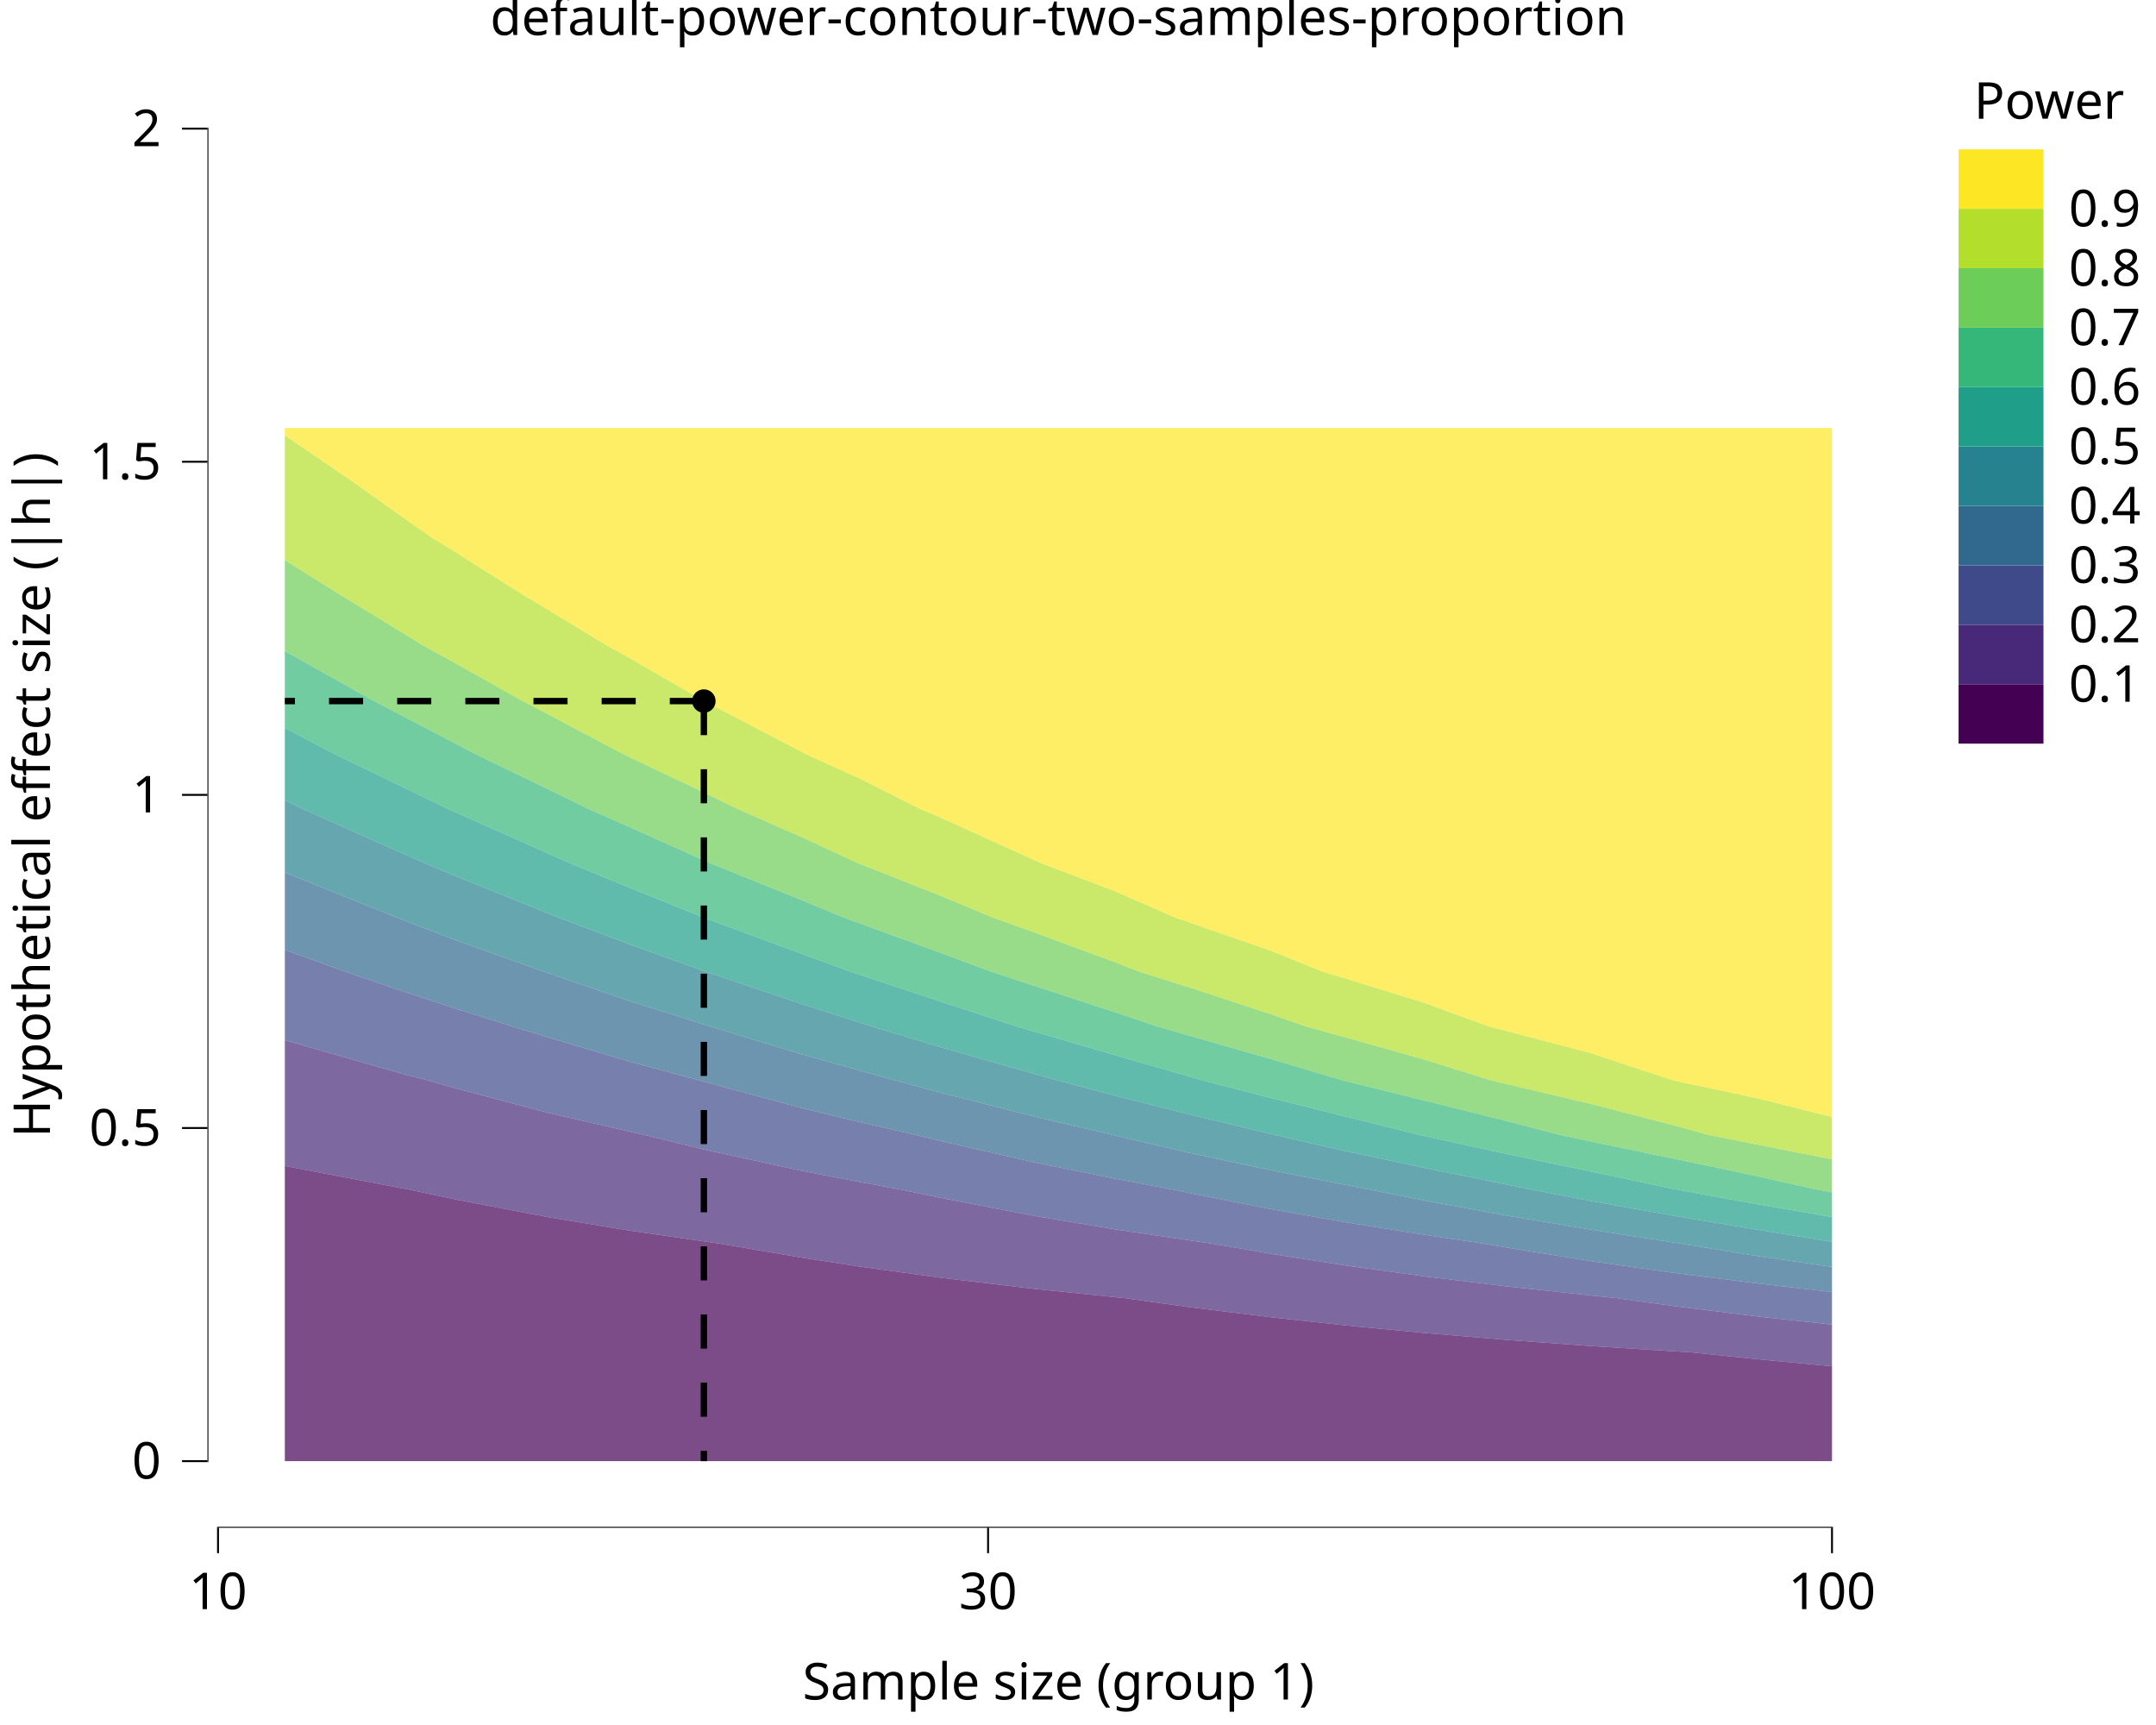
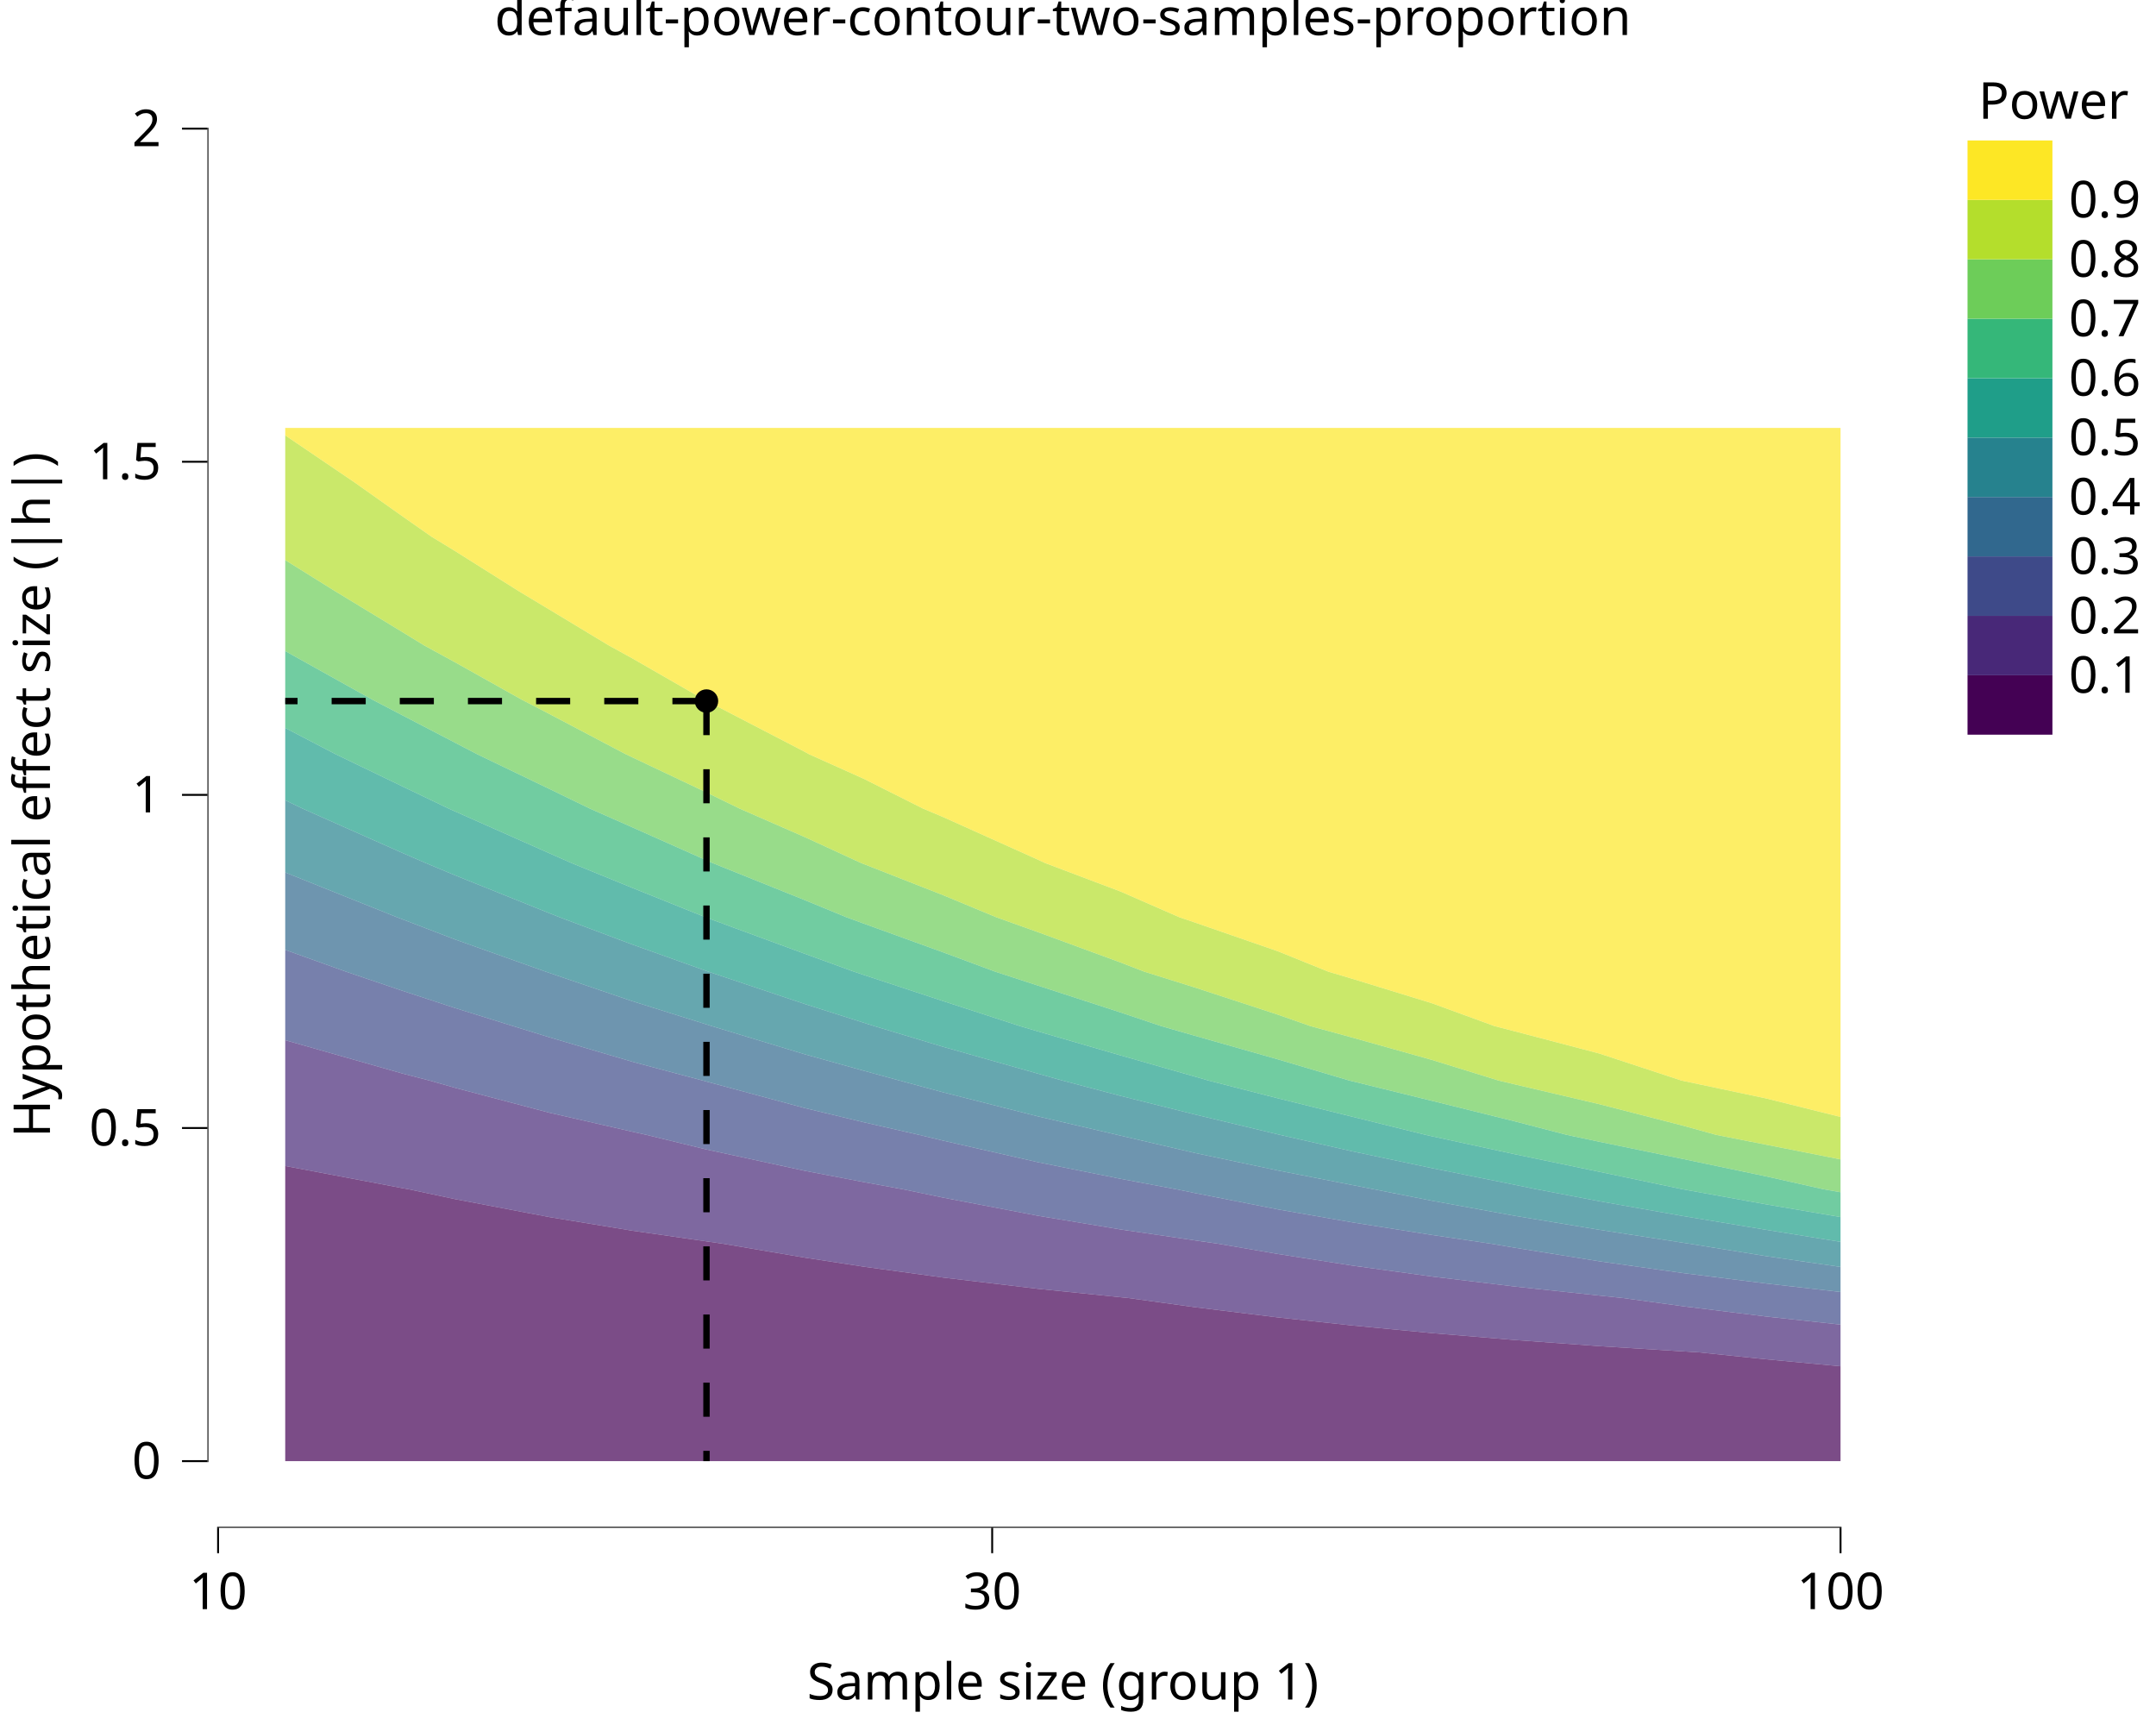
<svg xmlns="http://www.w3.org/2000/svg" class="svglite" data-engine-version="2.0" width="720.00pt" height="576.00pt" viewBox="0 0 720.00 576.00">
  <defs>
    <style type="text/css">
    .svglite line, .svglite polyline, .svglite polygon, .svglite path, .svglite rect, .svglite circle {
      fill: none;
      stroke: #000000;
      stroke-linecap: round;
      stroke-linejoin: round;
      stroke-miterlimit: 10.00;
    }
  </style>
  </defs>
  <rect width="100%" height="100%" style="stroke: none; fill: #FFFFFF;" />
  <defs>
    <clipPath id="cpMC4wMHw3MjAuMDB8MC4wMHw1NzYuMDA=">
      <rect x="0.00" y="0.00" width="720.00" height="576.00" />
    </clipPath>
  </defs>
  <g clip-path="url(#cpMC4wMHw3MjAuMDB8MC4wMHw1NzYuMDA=)">
-     <rect x="0.00" y="0.00" width="720.00" height="576.00" style="stroke-width: 10.67; stroke: none;" />
+     <rect x="-0" y="0.00" width="720.00" height="576.00" style="stroke-width: 10.67; stroke: none;" />
  </g>
  <defs>
-     <clipPath id="cpNjkuMjh8NjM3LjYzfDIwLjcxfDUxMC4xNA==">
-       <rect x="69.28" y="20.71" width="568.35" height="489.43" />
+     <clipPath id="cpNjkuMjh8NjQwLjYyfDIwLjcxfDUxMC4xNA==">
+       <rect x="69.28" y="20.71" width="571.34" height="489.43" />
    </clipPath>
  </defs>
-   <g clip-path="url(#cpNjkuMjh8NjM3LjYzfDIwLjcxfDUxMC4xNA==)">
-     <rect x="69.28" y="20.71" width="568.35" height="489.43" style="stroke-width: 10.67; stroke: none;" />
-     <path d="M 182.83 406.39 L 151.57 400.41 L 136.09 397.10 L 134.22 396.77 L 95.12 389.33 L 95.12 397.10 L 95.12 415.26 L 95.12 433.42 L 95.12 451.58 L 95.12 469.73 L 95.12 487.89 L 134.22 487.89 L 151.57 487.89 L 182.83 487.89 L 210.40 487.89 L 235.06 487.89 L 267.78 487.89 L 287.29 487.89 L 313.82 487.89 L 345.08 487.89 L 372.65 487.89 L 397.31 487.89 L 424.88 487.89 L 449.55 487.89 L 476.08 487.89 L 503.65 487.89 L 531.63 487.89 L 559.57 487.89 L 587.14 487.89 L 611.80 487.89 L 611.80 469.73 L 611.80 456.22 L 587.14 453.89 L 564.84 451.58 L 559.57 451.25 L 531.63 449.49 L 503.65 447.45 L 476.08 445.14 L 449.55 442.59 L 424.88 439.90 L 397.31 436.49 L 375.17 433.42 L 372.65 433.17 L 345.08 430.34 L 313.82 426.61 L 287.29 422.96 L 267.78 419.95 L 240.26 415.26 L 235.06 414.51 L 210.40 410.94 Z" style="fill-rule: evenodd; fill: #440154; fill-opacity: 0.70; stroke-width: 1.07; stroke: none; stroke-linecap: butt;" />
-     <path d="M 95.12 347.33 L 95.12 360.79 L 95.12 378.94 L 95.12 389.33 L 134.22 396.77 L 136.09 397.10 L 151.57 400.41 L 182.83 406.39 L 210.40 410.94 L 235.06 414.51 L 240.26 415.26 L 267.78 419.95 L 287.29 422.96 L 313.82 426.61 L 345.08 430.34 L 372.65 433.17 L 375.17 433.42 L 397.31 436.49 L 424.88 439.90 L 449.55 442.59 L 476.08 445.14 L 503.65 447.45 L 531.63 449.49 L 559.57 451.25 L 564.84 451.58 L 587.14 453.89 L 611.80 456.22 L 611.80 451.58 L 611.80 442.30 L 587.14 439.61 L 559.57 436.19 L 539.45 433.42 L 531.63 432.60 L 503.65 429.60 L 476.08 426.25 L 449.55 422.59 L 424.88 418.72 L 404.78 415.26 L 397.31 414.18 L 372.65 410.54 L 345.08 405.94 L 313.82 399.93 L 300.26 397.10 L 287.29 394.71 L 267.78 390.96 L 235.06 383.83 L 215.10 378.94 L 210.40 377.89 L 182.83 371.54 L 151.57 363.24 L 142.98 360.79 L 134.22 358.51 Z" style="fill-rule: evenodd; fill: #482878; fill-opacity: 0.70; stroke-width: 1.07; stroke: none; stroke-linecap: butt;" />
-     <path d="M 95.12 317.17 L 95.12 324.47 L 95.12 342.63 L 95.12 347.33 L 134.22 358.51 L 142.98 360.79 L 151.57 363.24 L 182.83 371.54 L 210.40 377.89 L 215.10 378.94 L 235.06 383.83 L 267.78 390.96 L 287.29 394.71 L 300.26 397.10 L 313.82 399.93 L 345.08 405.94 L 372.65 410.54 L 397.31 414.18 L 404.78 415.26 L 424.88 418.72 L 449.55 422.59 L 476.08 426.25 L 503.65 429.60 L 531.63 432.60 L 539.45 433.42 L 559.57 436.19 L 587.14 439.61 L 611.80 442.30 L 611.80 433.42 L 611.80 431.41 L 587.14 428.58 L 559.57 425.11 L 531.63 421.16 L 503.65 416.64 L 495.48 415.26 L 476.08 412.37 L 449.55 408.16 L 424.88 403.83 L 397.31 398.38 L 391.10 397.10 L 372.65 393.63 L 345.08 388.06 L 313.82 380.91 L 305.67 378.94 L 287.29 374.73 L 267.78 370.01 L 235.06 361.15 L 233.75 360.79 L 210.40 354.52 L 182.83 346.35 L 170.82 342.63 L 151.57 336.60 L 134.22 330.89 L 115.37 324.47 Z" style="fill-rule: evenodd; fill: #3E4A89; fill-opacity: 0.70; stroke-width: 1.07; stroke: none; stroke-linecap: butt;" />
-     <path d="M 95.12 291.32 L 95.12 306.31 L 95.12 317.17 L 115.37 324.47 L 134.22 330.89 L 151.57 336.60 L 170.82 342.63 L 182.83 346.35 L 210.40 354.52 L 233.75 360.79 L 235.06 361.15 L 267.78 370.01 L 287.29 374.73 L 305.67 378.94 L 313.82 380.91 L 345.08 388.06 L 372.65 393.63 L 391.10 397.10 L 397.31 398.38 L 424.88 403.83 L 449.55 408.16 L 476.08 412.37 L 495.48 415.26 L 503.65 416.64 L 531.63 421.16 L 559.57 425.11 L 587.14 428.58 L 611.80 431.41 L 611.80 423.04 L 587.14 419.45 L 561.34 415.26 L 559.57 414.98 L 531.63 410.64 L 503.65 405.99 L 476.08 400.95 L 456.72 397.10 L 449.55 395.69 L 424.88 390.84 L 397.31 384.99 L 372.65 379.21 L 371.54 378.94 L 345.08 372.75 L 313.82 364.78 L 299.13 360.79 L 287.29 357.53 L 267.78 352.06 L 236.82 342.63 L 235.06 342.07 L 210.40 334.30 L 182.83 324.86 L 181.70 324.47 L 151.57 313.71 L 134.22 307.03 L 132.32 306.31 Z" style="fill-rule: evenodd; fill: #31688E; fill-opacity: 0.70; stroke-width: 1.07; stroke: none; stroke-linecap: butt;" />
-     <path d="M 95.12 270.00 L 95.12 288.15 L 95.12 291.32 L 132.32 306.31 L 134.22 307.03 L 151.57 313.71 L 181.70 324.47 L 182.83 324.86 L 210.40 334.30 L 235.06 342.07 L 236.82 342.63 L 267.78 352.06 L 287.29 357.53 L 299.13 360.79 L 313.82 364.78 L 345.08 372.75 L 371.54 378.94 L 372.65 379.21 L 397.31 384.99 L 424.88 390.84 L 449.55 395.69 L 456.72 397.10 L 476.08 400.95 L 503.65 405.99 L 531.63 410.64 L 559.57 414.98 L 561.34 415.26 L 587.14 419.45 L 611.80 423.04 L 611.80 415.26 L 611.80 414.67 L 587.14 410.66 L 559.57 406.07 L 531.63 401.10 L 510.77 397.10 L 503.65 395.64 L 476.08 390.06 L 449.55 384.43 L 425.55 378.94 L 424.88 378.78 L 397.31 372.14 L 372.65 365.94 L 353.23 360.79 L 345.08 358.48 L 313.82 349.59 L 290.80 342.63 L 287.29 341.50 L 267.78 335.27 L 235.72 324.47 L 235.06 324.23 L 210.40 315.38 L 186.33 306.31 L 182.83 304.91 L 151.57 292.29 L 141.72 288.15 L 134.22 284.88 L 100.87 270.00 L 95.12 267.20 Z" style="fill-rule: evenodd; fill: #26828E; fill-opacity: 0.70; stroke-width: 1.07; stroke: none; stroke-linecap: butt;" />
-     <path d="M 95.12 251.84 L 95.12 267.20 L 100.87 270.00 L 134.22 284.88 L 141.72 288.15 L 151.57 292.29 L 182.83 304.91 L 186.33 306.31 L 210.40 315.38 L 235.06 324.23 L 235.72 324.47 L 267.78 335.27 L 287.29 341.50 L 290.80 342.63 L 313.82 349.59 L 345.08 358.48 L 353.23 360.79 L 372.65 365.94 L 397.31 372.14 L 424.88 378.78 L 425.55 378.94 L 449.55 384.43 L 476.08 390.06 L 503.65 395.64 L 510.77 397.10 L 531.63 401.10 L 559.57 406.07 L 587.14 410.66 L 611.80 414.67 L 611.80 406.39 L 587.14 402.16 L 559.57 397.15 L 559.31 397.10 L 531.63 391.27 L 503.65 385.43 L 476.08 379.42 L 473.93 378.94 L 449.55 372.87 L 424.88 366.74 L 401.76 360.79 L 397.31 359.49 L 372.65 352.42 L 345.08 344.37 L 339.21 342.63 L 313.82 334.33 L 287.29 325.54 L 284.11 324.47 L 267.78 318.50 L 235.06 306.41 L 234.81 306.31 L 210.40 296.46 L 190.14 288.15 L 182.83 284.90 L 151.57 270.96 L 149.44 270.00 L 134.22 262.67 L 111.85 251.84 L 95.12 243.07 Z" style="fill-rule: evenodd; fill: #1F9E89; fill-opacity: 0.70; stroke-width: 1.07; stroke: none; stroke-linecap: butt;" />
-     <path d="M 95.12 217.39 L 95.12 233.68 L 95.12 243.07 L 111.85 251.84 L 134.22 262.67 L 149.44 270.00 L 151.57 270.96 L 182.83 284.90 L 190.14 288.15 L 210.40 296.46 L 234.81 306.31 L 235.06 306.41 L 267.78 318.50 L 284.11 324.47 L 287.29 325.54 L 313.82 334.33 L 339.21 342.63 L 345.08 344.37 L 372.65 352.42 L 397.31 359.49 L 401.76 360.79 L 424.88 366.74 L 449.55 372.87 L 473.93 378.94 L 476.08 379.42 L 503.65 385.43 L 531.63 391.27 L 559.31 397.10 L 559.57 397.15 L 587.14 402.16 L 611.80 406.39 L 611.80 398.10 L 606.14 397.10 L 587.14 392.82 L 559.57 387.02 L 531.63 381.24 L 520.82 378.94 L 503.65 374.45 L 476.08 367.58 L 449.55 361.03 L 448.57 360.79 L 424.88 353.73 L 397.31 345.86 L 386.13 342.63 L 372.65 338.08 L 345.08 329.07 L 331.03 324.47 L 313.82 318.05 L 287.29 308.39 L 281.62 306.31 L 267.78 300.58 L 237.01 288.15 L 235.06 287.28 L 210.40 276.24 L 196.33 270.00 L 182.83 263.41 L 158.87 251.84 L 151.57 248.01 L 134.22 238.94 L 124.18 233.68 Z" style="fill-rule: evenodd; fill: #35B779; fill-opacity: 0.70; stroke-width: 1.07; stroke: none; stroke-linecap: butt;" />
-     <path d="M 95.12 187.02 L 95.12 197.36 L 95.12 215.52 L 95.12 217.39 L 124.18 233.68 L 134.22 238.94 L 151.57 248.01 L 158.87 251.84 L 182.83 263.41 L 196.33 270.00 L 210.40 276.24 L 235.06 287.28 L 237.01 288.15 L 267.78 300.58 L 281.62 306.31 L 287.29 308.39 L 313.82 318.05 L 331.03 324.47 L 345.08 329.07 L 372.65 338.08 L 386.13 342.63 L 397.31 345.86 L 424.88 353.73 L 448.57 360.79 L 449.55 361.03 L 476.08 367.58 L 503.65 374.45 L 520.82 378.94 L 531.63 381.24 L 559.57 387.02 L 587.14 392.82 L 606.14 397.10 L 611.80 398.10 L 611.80 397.10 L 611.80 387.13 L 587.14 382.24 L 570.46 378.94 L 559.57 375.90 L 531.63 368.69 L 503.65 362.10 L 498.16 360.79 L 476.08 353.92 L 449.55 346.44 L 435.72 342.63 L 424.88 338.81 L 397.31 329.74 L 380.55 324.47 L 372.65 321.40 L 345.08 311.22 L 331.40 306.31 L 313.82 298.97 L 287.29 288.51 L 286.39 288.15 L 267.78 279.54 L 246.07 270.00 L 235.06 264.61 L 210.40 252.87 L 208.24 251.84 L 182.83 238.38 L 173.79 233.68 L 151.57 221.16 L 141.29 215.52 L 134.22 211.16 L 111.63 197.36 Z" style="fill-rule: evenodd; fill: #6DCD59; fill-opacity: 0.70; stroke-width: 1.07; stroke: none; stroke-linecap: butt;" />
-     <path d="M 95.12 145.37 L 95.12 161.05 L 95.12 179.21 L 95.12 187.02 L 111.63 197.36 L 134.22 211.16 L 141.29 215.52 L 151.57 221.16 L 173.79 233.68 L 182.83 238.38 L 208.24 251.84 L 210.40 252.87 L 235.06 264.61 L 246.07 270.00 L 267.78 279.54 L 286.39 288.15 L 287.29 288.51 L 313.82 298.97 L 331.40 306.31 L 345.08 311.22 L 372.65 321.40 L 380.55 324.47 L 397.31 329.74 L 424.88 338.81 L 435.72 342.63 L 449.55 346.44 L 476.08 353.92 L 498.16 360.79 L 503.65 362.10 L 531.63 368.69 L 559.57 375.90 L 570.46 378.94 L 587.14 382.24 L 611.80 387.13 L 611.80 378.94 L 611.80 372.96 L 587.14 366.79 L 559.57 360.93 L 558.91 360.79 L 531.63 351.77 L 503.65 344.39 L 496.86 342.63 L 476.08 335.00 L 449.55 326.81 L 441.69 324.47 L 424.88 317.64 L 397.31 308.04 L 392.24 306.31 L 372.65 297.71 L 347.47 288.15 L 345.08 287.02 L 313.82 272.89 L 307.01 270.00 L 287.29 260.04 L 269.12 251.84 L 267.78 251.08 L 235.06 234.02 L 234.39 233.68 L 210.40 219.82 L 202.62 215.52 L 182.83 203.51 L 172.64 197.36 L 151.57 184.02 L 143.72 179.21 L 134.22 172.51 L 118.11 161.05 Z" style="fill-rule: evenodd; fill: #B4DE2C; fill-opacity: 0.70; stroke-width: 1.07; stroke: none; stroke-linecap: butt;" />
-     <path d="M 424.88 142.89 L 397.31 142.89 L 372.65 142.89 L 345.08 142.89 L 313.82 142.89 L 287.29 142.89 L 267.78 142.89 L 235.06 142.89 L 210.40 142.89 L 182.83 142.89 L 151.57 142.89 L 134.22 142.89 L 95.12 142.89 L 95.12 145.37 L 118.11 161.05 L 134.22 172.51 L 143.72 179.21 L 151.57 184.02 L 172.64 197.36 L 182.83 203.51 L 202.62 215.52 L 210.40 219.82 L 234.39 233.68 L 235.06 234.02 L 267.78 251.08 L 269.12 251.84 L 287.29 260.04 L 307.01 270.00 L 313.82 272.89 L 345.08 287.02 L 347.47 288.15 L 372.65 297.71 L 392.24 306.31 L 397.31 308.04 L 424.88 317.64 L 441.69 324.47 L 449.55 326.81 L 476.08 335.00 L 496.86 342.63 L 503.65 344.39 L 531.63 351.77 L 558.91 360.79 L 559.57 360.93 L 587.14 366.79 L 611.80 372.96 L 611.80 360.79 L 611.80 342.63 L 611.80 324.47 L 611.80 306.31 L 611.80 288.15 L 611.80 270.00 L 611.80 251.84 L 611.80 233.68 L 611.80 215.52 L 611.80 197.36 L 611.80 179.21 L 611.80 161.05 L 611.80 142.89 L 587.14 142.89 L 559.57 142.89 L 531.63 142.89 L 503.65 142.89 L 476.08 142.89 L 449.55 142.89 Z" style="fill-rule: evenodd; fill: #FDE725; fill-opacity: 0.70; stroke-width: 1.07; stroke: none; stroke-linecap: butt;" />
-     <line x1="235.06" y1="234.09" x2="235.06" y2="487.89" style="stroke-width: 2.13; stroke-dasharray: 11.38,11.38; stroke-linecap: butt;" />
-     <line x1="235.06" y1="234.09" x2="95.12" y2="234.09" style="stroke-width: 2.13; stroke-dasharray: 11.38,11.38; stroke-linecap: butt;" />
-     <circle cx="235.06" cy="234.09" r="3.56" style="stroke-width: 0.71; fill: #000000;" />
-     <line x1="72.49" y1="510.14" x2="612.12" y2="510.14" style="stroke-width: 0.64; stroke-linecap: butt;" />
+   <g clip-path="url(#cpNjkuMjh8NjQwLjYyfDIwLjcxfDUxMC4xNA==)">
+     <rect x="69.28" y="20.71" width="571.34" height="489.43" style="stroke-width: 10.67; stroke: none;" />
+     <path d="M 183.42 406.39 L 152.00 400.41 L 136.44 397.10 L 134.56 396.77 L 95.25 389.33 L 95.25 397.10 L 95.25 415.26 L 95.25 433.42 L 95.25 451.58 L 95.25 469.73 L 95.25 487.89 L 134.56 487.89 L 152.00 487.89 L 183.42 487.89 L 211.14 487.89 L 235.93 487.89 L 268.82 487.89 L 288.44 487.89 L 315.11 487.89 L 346.53 487.89 L 374.25 487.89 L 399.04 487.89 L 426.75 487.89 L 451.55 487.89 L 478.21 487.89 L 505.93 487.89 L 534.06 487.89 L 562.14 487.89 L 589.86 487.89 L 614.65 487.89 L 614.65 469.73 L 614.65 456.22 L 589.86 453.89 L 567.44 451.58 L 562.14 451.25 L 534.06 449.49 L 505.93 447.45 L 478.21 445.14 L 451.55 442.59 L 426.75 439.90 L 399.04 436.49 L 376.78 433.42 L 374.25 433.17 L 346.53 430.34 L 315.11 426.61 L 288.44 422.96 L 268.82 419.95 L 241.16 415.26 L 235.93 414.51 L 211.14 410.94 Z" style="fill-rule: evenodd; fill: #440154; fill-opacity: 0.70; stroke-width: 1.07; stroke: none; stroke-linecap: butt;" />
+     <path d="M 95.25 347.33 L 95.25 360.79 L 95.25 378.94 L 95.25 389.33 L 134.56 396.77 L 136.44 397.10 L 152.00 400.41 L 183.42 406.39 L 211.14 410.94 L 235.93 414.51 L 241.16 415.26 L 268.82 419.95 L 288.44 422.96 L 315.11 426.61 L 346.53 430.34 L 374.25 433.17 L 376.78 433.42 L 399.04 436.49 L 426.75 439.90 L 451.55 442.59 L 478.21 445.14 L 505.93 447.45 L 534.06 449.49 L 562.14 451.25 L 567.44 451.58 L 589.86 453.89 L 614.65 456.22 L 614.65 451.58 L 614.65 442.30 L 589.86 439.61 L 562.14 436.19 L 541.92 433.42 L 534.06 432.60 L 505.93 429.60 L 478.21 426.25 L 451.55 422.59 L 426.75 418.72 L 406.55 415.26 L 399.04 414.18 L 374.25 410.54 L 346.53 405.94 L 315.11 399.93 L 301.48 397.10 L 288.44 394.71 L 268.82 390.96 L 235.93 383.83 L 215.86 378.94 L 211.14 377.89 L 183.42 371.54 L 152.00 363.24 L 143.37 360.79 L 134.56 358.51 Z" style="fill-rule: evenodd; fill: #482878; fill-opacity: 0.70; stroke-width: 1.07; stroke: none; stroke-linecap: butt;" />
+     <path d="M 95.25 317.17 L 95.25 324.47 L 95.25 342.63 L 95.25 347.33 L 134.56 358.51 L 143.37 360.79 L 152.00 363.24 L 183.42 371.54 L 211.14 377.89 L 215.86 378.94 L 235.93 383.83 L 268.82 390.96 L 288.44 394.71 L 301.48 397.10 L 315.11 399.93 L 346.53 405.94 L 374.25 410.54 L 399.04 414.18 L 406.55 415.26 L 426.75 418.72 L 451.55 422.59 L 478.21 426.25 L 505.93 429.60 L 534.06 432.60 L 541.92 433.42 L 562.14 436.19 L 589.86 439.61 L 614.65 442.30 L 614.65 433.42 L 614.65 431.41 L 589.86 428.58 L 562.14 425.11 L 534.06 421.16 L 505.93 416.64 L 497.72 415.26 L 478.21 412.37 L 451.55 408.16 L 426.75 403.83 L 399.04 398.38 L 392.79 397.10 L 374.25 393.63 L 346.53 388.06 L 315.11 380.91 L 306.91 378.94 L 288.44 374.73 L 268.82 370.01 L 235.93 361.15 L 234.62 360.79 L 211.14 354.52 L 183.42 346.35 L 171.35 342.63 L 152.00 336.60 L 134.56 330.89 L 115.61 324.47 Z" style="fill-rule: evenodd; fill: #3E4A89; fill-opacity: 0.70; stroke-width: 1.07; stroke: none; stroke-linecap: butt;" />
+     <path d="M 95.25 291.32 L 95.25 306.31 L 95.25 317.17 L 115.61 324.47 L 134.56 330.89 L 152.00 336.60 L 171.35 342.63 L 183.42 346.35 L 211.14 354.52 L 234.62 360.79 L 235.93 361.15 L 268.82 370.01 L 288.44 374.73 L 306.91 378.94 L 315.11 380.91 L 346.53 388.06 L 374.25 393.63 L 392.79 397.10 L 399.04 398.38 L 426.75 403.83 L 451.55 408.16 L 478.21 412.37 L 497.72 415.26 L 505.93 416.64 L 534.06 421.16 L 562.14 425.11 L 589.86 428.58 L 614.65 431.41 L 614.65 423.04 L 589.86 419.45 L 563.92 415.26 L 562.14 414.98 L 534.06 410.64 L 505.93 405.99 L 478.21 400.95 L 458.75 397.10 L 451.55 395.69 L 426.75 390.84 L 399.04 384.99 L 374.25 379.21 L 373.12 378.94 L 346.53 372.75 L 315.11 364.78 L 300.34 360.79 L 288.44 357.53 L 268.82 352.06 L 237.70 342.63 L 235.93 342.07 L 211.14 334.30 L 183.42 324.86 L 182.30 324.47 L 152.00 313.71 L 134.56 307.03 L 132.65 306.31 Z" style="fill-rule: evenodd; fill: #31688E; fill-opacity: 0.70; stroke-width: 1.07; stroke: none; stroke-linecap: butt;" />
+     <path d="M 95.25 270.00 L 95.25 288.15 L 95.25 291.32 L 132.65 306.31 L 134.56 307.03 L 152.00 313.71 L 182.30 324.47 L 183.42 324.86 L 211.14 334.30 L 235.93 342.07 L 237.70 342.63 L 268.82 352.06 L 288.44 357.53 L 300.34 360.79 L 315.11 364.78 L 346.53 372.75 L 373.12 378.94 L 374.25 379.21 L 399.04 384.99 L 426.75 390.84 L 451.55 395.69 L 458.75 397.10 L 478.21 400.95 L 505.93 405.99 L 534.06 410.64 L 562.14 414.98 L 563.92 415.26 L 589.86 419.45 L 614.65 423.04 L 614.65 415.26 L 614.65 414.67 L 589.86 410.66 L 562.14 406.07 L 534.06 401.10 L 513.09 397.10 L 505.93 395.64 L 478.21 390.06 L 451.55 384.43 L 427.42 378.94 L 426.75 378.78 L 399.04 372.14 L 374.25 365.94 L 354.73 360.79 L 346.53 358.48 L 315.11 349.59 L 291.97 342.63 L 288.44 341.50 L 268.82 335.27 L 236.60 324.47 L 235.93 324.23 L 211.14 315.38 L 186.95 306.31 L 183.42 304.91 L 152.00 292.29 L 142.10 288.15 L 134.56 284.88 L 101.04 270.00 L 95.25 267.20 Z" style="fill-rule: evenodd; fill: #26828E; fill-opacity: 0.70; stroke-width: 1.07; stroke: none; stroke-linecap: butt;" />
+     <path d="M 95.25 251.84 L 95.25 267.20 L 101.04 270.00 L 134.56 284.88 L 142.10 288.15 L 152.00 292.29 L 183.42 304.91 L 186.95 306.31 L 211.14 315.38 L 235.93 324.23 L 236.60 324.47 L 268.82 335.27 L 288.44 341.50 L 291.97 342.63 L 315.11 349.59 L 346.53 358.48 L 354.73 360.79 L 374.25 365.94 L 399.04 372.14 L 426.75 378.78 L 427.42 378.94 L 451.55 384.43 L 478.21 390.06 L 505.93 395.64 L 513.09 397.10 L 534.06 401.10 L 562.14 406.07 L 589.86 410.66 L 614.65 414.67 L 614.65 406.39 L 589.86 402.16 L 562.14 397.15 L 561.89 397.10 L 534.06 391.27 L 505.93 385.43 L 478.21 379.42 L 476.06 378.94 L 451.55 372.87 L 426.75 366.74 L 403.51 360.79 L 399.04 359.49 L 374.25 352.42 L 346.53 344.37 L 340.63 342.63 L 315.11 334.33 L 288.44 325.54 L 285.24 324.47 L 268.82 318.50 L 235.93 306.41 L 235.68 306.31 L 211.14 296.46 L 190.78 288.15 L 183.42 284.90 L 152.00 270.96 L 149.86 270.00 L 134.56 262.67 L 112.08 251.84 L 95.25 243.07 Z" style="fill-rule: evenodd; fill: #1F9E89; fill-opacity: 0.70; stroke-width: 1.07; stroke: none; stroke-linecap: butt;" />
+     <path d="M 95.25 217.39 L 95.25 233.68 L 95.25 243.07 L 112.08 251.84 L 134.56 262.67 L 149.86 270.00 L 152.00 270.96 L 183.42 284.90 L 190.78 288.15 L 211.14 296.46 L 235.68 306.31 L 235.93 306.41 L 268.82 318.50 L 285.24 324.47 L 288.44 325.54 L 315.11 334.33 L 340.63 342.63 L 346.53 344.37 L 374.25 352.42 L 399.04 359.49 L 403.51 360.79 L 426.75 366.74 L 451.55 372.87 L 476.06 378.94 L 478.21 379.42 L 505.93 385.43 L 534.06 391.27 L 561.89 397.10 L 562.14 397.15 L 589.86 402.16 L 614.65 406.39 L 614.65 398.10 L 608.96 397.10 L 589.86 392.82 L 562.14 387.02 L 534.06 381.24 L 523.20 378.94 L 505.93 374.45 L 478.21 367.58 L 451.55 361.03 L 450.57 360.79 L 426.75 353.73 L 399.04 345.86 L 387.80 342.63 L 374.25 338.08 L 346.53 329.07 L 332.41 324.47 L 315.11 318.05 L 288.44 308.39 L 282.74 306.31 L 268.82 300.58 L 237.89 288.15 L 235.93 287.28 L 211.14 276.24 L 197.00 270.00 L 183.42 263.41 L 159.34 251.84 L 152.00 248.01 L 134.56 238.94 L 124.47 233.68 Z" style="fill-rule: evenodd; fill: #35B779; fill-opacity: 0.70; stroke-width: 1.07; stroke: none; stroke-linecap: butt;" />
+     <path d="M 95.25 187.02 L 95.25 197.36 L 95.25 215.52 L 95.25 217.39 L 124.47 233.68 L 134.56 238.94 L 152.00 248.01 L 159.34 251.84 L 183.42 263.41 L 197.00 270.00 L 211.14 276.24 L 235.93 287.28 L 237.89 288.15 L 268.82 300.58 L 282.74 306.31 L 288.44 308.39 L 315.11 318.05 L 332.41 324.47 L 346.53 329.07 L 374.25 338.08 L 387.80 342.63 L 399.04 345.86 L 426.75 353.73 L 450.57 360.79 L 451.55 361.03 L 478.21 367.58 L 505.93 374.45 L 523.20 378.94 L 534.06 381.24 L 562.14 387.02 L 589.86 392.82 L 608.96 397.10 L 614.65 398.10 L 614.65 397.10 L 614.65 387.13 L 589.86 382.24 L 573.10 378.94 L 562.14 375.90 L 534.06 368.69 L 505.93 362.10 L 500.42 360.79 L 478.21 353.92 L 451.55 346.44 L 437.64 342.63 L 426.75 338.81 L 399.04 329.74 L 382.19 324.47 L 374.25 321.40 L 346.53 311.22 L 332.78 306.31 L 315.11 298.97 L 288.44 288.51 L 287.53 288.15 L 268.82 279.54 L 247.00 270.00 L 235.93 264.61 L 211.14 252.87 L 208.97 251.84 L 183.42 238.38 L 174.34 233.68 L 152.00 221.16 L 141.67 215.52 L 134.56 211.16 L 111.85 197.36 Z" style="fill-rule: evenodd; fill: #6DCD59; fill-opacity: 0.70; stroke-width: 1.07; stroke: none; stroke-linecap: butt;" />
+     <path d="M 95.25 145.37 L 95.25 161.05 L 95.25 179.21 L 95.25 187.02 L 111.85 197.36 L 134.56 211.16 L 141.67 215.52 L 152.00 221.16 L 174.34 233.68 L 183.42 238.38 L 208.97 251.84 L 211.14 252.87 L 235.93 264.61 L 247.00 270.00 L 268.82 279.54 L 287.53 288.15 L 288.44 288.51 L 315.11 298.97 L 332.78 306.31 L 346.53 311.22 L 374.25 321.40 L 382.19 324.47 L 399.04 329.74 L 426.75 338.81 L 437.64 342.63 L 451.55 346.44 L 478.21 353.92 L 500.42 360.79 L 505.93 362.10 L 534.06 368.69 L 562.14 375.90 L 573.10 378.94 L 589.86 382.24 L 614.65 387.13 L 614.65 378.94 L 614.65 372.96 L 589.86 366.79 L 562.14 360.93 L 561.48 360.79 L 534.06 351.77 L 505.93 344.39 L 499.11 342.63 L 478.21 335.00 L 451.55 326.81 L 443.65 324.47 L 426.75 317.64 L 399.04 308.04 L 393.93 306.31 L 374.25 297.71 L 348.94 288.15 L 346.53 287.02 L 315.11 272.89 L 308.26 270.00 L 288.44 260.04 L 270.17 251.84 L 268.82 251.08 L 235.93 234.02 L 235.26 233.68 L 211.14 219.82 L 203.32 215.52 L 183.42 203.51 L 173.19 197.36 L 152.00 184.02 L 144.12 179.21 L 134.56 172.51 L 118.37 161.05 Z" style="fill-rule: evenodd; fill: #B4DE2C; fill-opacity: 0.70; stroke-width: 1.07; stroke: none; stroke-linecap: butt;" />
+     <path d="M 426.75 142.89 L 399.04 142.89 L 374.25 142.89 L 346.53 142.89 L 315.11 142.89 L 288.44 142.89 L 268.82 142.89 L 235.93 142.89 L 211.14 142.89 L 183.42 142.89 L 152.00 142.89 L 134.56 142.89 L 95.25 142.89 L 95.25 145.37 L 118.37 161.05 L 134.56 172.51 L 144.12 179.21 L 152.00 184.02 L 173.19 197.36 L 183.42 203.51 L 203.32 215.52 L 211.14 219.82 L 235.26 233.68 L 235.93 234.02 L 268.82 251.08 L 270.17 251.84 L 288.44 260.04 L 308.26 270.00 L 315.11 272.89 L 346.53 287.02 L 348.94 288.15 L 374.25 297.71 L 393.93 306.31 L 399.04 308.04 L 426.75 317.64 L 443.65 324.47 L 451.55 326.81 L 478.21 335.00 L 499.11 342.63 L 505.93 344.39 L 534.06 351.77 L 561.48 360.79 L 562.14 360.93 L 589.86 366.79 L 614.65 372.96 L 614.65 360.79 L 614.65 342.63 L 614.65 324.47 L 614.65 306.31 L 614.65 288.15 L 614.65 270.00 L 614.65 251.84 L 614.65 233.68 L 614.65 215.52 L 614.65 197.36 L 614.65 179.21 L 614.65 161.05 L 614.65 142.89 L 589.86 142.89 L 562.14 142.89 L 534.06 142.89 L 505.93 142.89 L 478.21 142.89 L 451.55 142.89 Z" style="fill-rule: evenodd; fill: #FDE725; fill-opacity: 0.70; stroke-width: 1.07; stroke: none; stroke-linecap: butt;" />
+     <line x1="235.93" y1="234.09" x2="235.93" y2="487.89" style="stroke-width: 2.13; stroke-dasharray: 11.38,11.38; stroke-linecap: butt;" />
+     <line x1="235.93" y1="234.09" x2="95.25" y2="234.09" style="stroke-width: 2.13; stroke-dasharray: 11.38,11.38; stroke-linecap: butt;" />
+     <circle cx="235.93" cy="234.09" r="3.56" style="stroke-width: 0.71; fill: #000000;" />
+     <line x1="72.51" y1="510.14" x2="614.97" y2="510.14" style="stroke-width: 0.64; stroke-linecap: butt;" />
    <line x1="69.28" y1="488.21" x2="69.28" y2="42.64" style="stroke-width: 0.64; stroke-linecap: butt;" />
-     <rect x="69.28" y="20.71" width="568.35" height="489.43" style="stroke-width: 0.00; stroke: none;" />
+     <rect x="69.28" y="20.71" width="571.34" height="489.43" style="stroke-width: 0.00; stroke: none;" />
  </g>
  <g clip-path="url(#cpMC4wMHw3MjAuMDB8MC4wMHw1NzYuMDA=)">
    <polyline points="69.28,510.14 69.28,20.71 " style="stroke-width: 0.00; stroke: none; stroke-linecap: butt;" />
    <text x="53.81" y="493.74" text-anchor="end" style="font-size: 17.00px; font-family: sans;" textLength="9.46px" lengthAdjust="spacingAndGlyphs">0</text>
    <text x="53.81" y="382.51" text-anchor="end" style="font-size: 17.00px; font-family: sans;" textLength="23.63px" lengthAdjust="spacingAndGlyphs">0.5</text>
    <text x="53.81" y="271.27" text-anchor="end" style="font-size: 17.00px; font-family: sans;" textLength="9.46px" lengthAdjust="spacingAndGlyphs">1</text>
    <text x="53.81" y="160.04" text-anchor="end" style="font-size: 17.00px; font-family: sans;" textLength="23.63px" lengthAdjust="spacingAndGlyphs">1.5</text>
    <text x="53.81" y="48.80" text-anchor="end" style="font-size: 17.00px; font-family: sans;" textLength="9.46px" lengthAdjust="spacingAndGlyphs">2</text>
    <polyline points="60.78,487.89 69.28,487.89 " style="stroke-width: 0.64; stroke-linecap: butt;" />
    <polyline points="60.78,376.66 69.28,376.66 " style="stroke-width: 0.64; stroke-linecap: butt;" />
    <polyline points="60.78,265.42 69.28,265.42 " style="stroke-width: 0.64; stroke-linecap: butt;" />
    <polyline points="60.78,154.19 69.28,154.19 " style="stroke-width: 0.64; stroke-linecap: butt;" />
    <polyline points="60.78,42.95 69.28,42.95 " style="stroke-width: 0.64; stroke-linecap: butt;" />
-     <polyline points="69.28,510.14 637.63,510.14 " style="stroke-width: 0.00; stroke: none; stroke-linecap: butt;" />
-     <polyline points="72.81,518.64 72.81,510.14 " style="stroke-width: 0.64; stroke-linecap: butt;" />
-     <polyline points="329.97,518.64 329.97,510.14 " style="stroke-width: 0.64; stroke-linecap: butt;" />
-     <polyline points="611.80,518.64 611.80,510.14 " style="stroke-width: 0.64; stroke-linecap: butt;" />
-     <text x="72.81" y="537.32" text-anchor="middle" style="font-size: 17.00px; font-family: sans;" textLength="18.91px" lengthAdjust="spacingAndGlyphs">10</text>
-     <text x="329.97" y="537.32" text-anchor="middle" style="font-size: 17.00px; font-family: sans;" textLength="18.91px" lengthAdjust="spacingAndGlyphs">30</text>
-     <text x="611.80" y="537.32" text-anchor="middle" style="font-size: 17.00px; font-family: sans;" textLength="28.37px" lengthAdjust="spacingAndGlyphs">100</text>
-     <text x="353.46" y="567.49" text-anchor="middle" style="font-size: 17.00px; font-family: sans;" textLength="166.32px" lengthAdjust="spacingAndGlyphs">Sample size (group 1)</text>
+     <polyline points="69.28,510.14 640.62,510.14 " style="stroke-width: 0.00; stroke: none; stroke-linecap: butt;" />
+     <polyline points="72.83,518.64 72.83,510.14 " style="stroke-width: 0.64; stroke-linecap: butt;" />
+     <polyline points="331.34,518.64 331.34,510.14 " style="stroke-width: 0.64; stroke-linecap: butt;" />
+     <polyline points="614.65,518.64 614.65,510.14 " style="stroke-width: 0.64; stroke-linecap: butt;" />
+     <text x="72.83" y="537.32" text-anchor="middle" style="font-size: 17.00px; font-family: sans;" textLength="18.91px" lengthAdjust="spacingAndGlyphs">10</text>
+     <text x="331.34" y="537.32" text-anchor="middle" style="font-size: 17.00px; font-family: sans;" textLength="18.91px" lengthAdjust="spacingAndGlyphs">30</text>
+     <text x="614.65" y="537.32" text-anchor="middle" style="font-size: 17.00px; font-family: sans;" textLength="28.37px" lengthAdjust="spacingAndGlyphs">100</text>
+     <text x="354.95" y="567.49" text-anchor="middle" style="font-size: 17.00px; font-family: sans;" textLength="166.32px" lengthAdjust="spacingAndGlyphs">Sample size (group 1)</text>
    <text transform="translate(16.68,265.42) rotate(-90)" text-anchor="middle" style="font-size: 17.00px; font-family: sans;" textLength="209.17px" lengthAdjust="spacingAndGlyphs">Hypothetical effect size (|h|)</text>
-     <rect x="648.59" y="20.71" width="71.41" height="233.08" style="stroke-width: 0.75; stroke: none;" />
-     <rect x="648.59" y="20.71" width="71.41" height="233.08" style="stroke-width: 10.67; stroke: none;" />
-     <rect x="654.07" y="228.47" width="28.35" height="19.84" style="stroke-width: 0.75; stroke: none; fill: #440154;" />
-     <rect x="654.07" y="208.62" width="28.35" height="19.84" style="stroke-width: 0.75; stroke: none; fill: #482878;" />
-     <rect x="654.07" y="188.78" width="28.35" height="19.84" style="stroke-width: 0.75; stroke: none; fill: #3E4A89;" />
-     <rect x="654.07" y="168.94" width="28.35" height="19.84" style="stroke-width: 0.75; stroke: none; fill: #31688E;" />
-     <rect x="654.07" y="149.10" width="28.35" height="19.84" style="stroke-width: 0.75; stroke: none; fill: #26828E;" />
-     <rect x="654.07" y="129.25" width="28.35" height="19.84" style="stroke-width: 0.75; stroke: none; fill: #1F9E89;" />
-     <rect x="654.07" y="109.41" width="28.35" height="19.84" style="stroke-width: 0.75; stroke: none; fill: #35B779;" />
-     <rect x="654.07" y="89.57" width="28.35" height="19.84" style="stroke-width: 0.75; stroke: none; fill: #6DCD59;" />
-     <rect x="654.07" y="69.73" width="28.35" height="19.84" style="stroke-width: 0.75; stroke: none; fill: #B4DE2C;" />
-     <rect x="654.07" y="49.88" width="28.35" height="19.84" style="stroke-width: 0.75; stroke: none; fill: #FDE725;" />
-     <text x="690.89" y="234.32" style="font-size: 17.00px; font-family: sans;" textLength="23.63px" lengthAdjust="spacingAndGlyphs">0.1</text>
-     <text x="690.89" y="214.47" style="font-size: 17.00px; font-family: sans;" textLength="23.63px" lengthAdjust="spacingAndGlyphs">0.2</text>
-     <text x="690.89" y="194.63" style="font-size: 17.00px; font-family: sans;" textLength="23.63px" lengthAdjust="spacingAndGlyphs">0.3</text>
-     <text x="690.89" y="174.79" style="font-size: 17.00px; font-family: sans;" textLength="23.63px" lengthAdjust="spacingAndGlyphs">0.4</text>
-     <text x="690.89" y="154.95" style="font-size: 17.00px; font-family: sans;" textLength="23.63px" lengthAdjust="spacingAndGlyphs">0.5</text>
-     <text x="690.89" y="135.10" style="font-size: 17.00px; font-family: sans;" textLength="23.63px" lengthAdjust="spacingAndGlyphs">0.6</text>
-     <text x="690.89" y="115.26" style="font-size: 17.00px; font-family: sans;" textLength="23.63px" lengthAdjust="spacingAndGlyphs">0.7</text>
-     <text x="690.89" y="95.42" style="font-size: 17.00px; font-family: sans;" textLength="23.63px" lengthAdjust="spacingAndGlyphs">0.8</text>
-     <text x="690.89" y="75.58" style="font-size: 17.00px; font-family: sans;" textLength="23.63px" lengthAdjust="spacingAndGlyphs">0.9</text>
-     <text x="684.30" y="39.65" text-anchor="middle" style="font-size: 17.00px; font-family: sans;" textLength="48.20px" lengthAdjust="spacingAndGlyphs">Power</text>
-     <text x="353.46" y="11.70" text-anchor="middle" style="font-size: 17.00px; font-family: sans;" textLength="348.70px" lengthAdjust="spacingAndGlyphs">default-power-contour-two-samples-proportion</text>
+     <rect x="651.58" y="20.71" width="68.42" height="230.09" style="stroke-width: 0.75; stroke: none;" />
+     <rect x="651.58" y="20.71" width="68.42" height="230.09" style="stroke-width: 10.67; stroke: none;" />
+     <text x="685.79" y="39.65" text-anchor="middle" style="font-size: 17.00px; font-family: sans;" textLength="48.20px" lengthAdjust="spacingAndGlyphs">Power</text>
+     <rect x="657.06" y="225.48" width="28.35" height="19.84" style="stroke-width: 0.75; stroke: none; fill: #440154;" />
+     <rect x="657.06" y="205.64" width="28.35" height="19.84" style="stroke-width: 0.75; stroke: none; fill: #482878;" />
+     <rect x="657.06" y="185.79" width="28.35" height="19.84" style="stroke-width: 0.75; stroke: none; fill: #3E4A89;" />
+     <rect x="657.06" y="165.95" width="28.35" height="19.84" style="stroke-width: 0.75; stroke: none; fill: #31688E;" />
+     <rect x="657.06" y="146.11" width="28.35" height="19.84" style="stroke-width: 0.75; stroke: none; fill: #26828E;" />
+     <rect x="657.06" y="126.27" width="28.35" height="19.84" style="stroke-width: 0.75; stroke: none; fill: #1F9E89;" />
+     <rect x="657.06" y="106.42" width="28.35" height="19.84" style="stroke-width: 0.75; stroke: none; fill: #35B779;" />
+     <rect x="657.06" y="86.58" width="28.35" height="19.84" style="stroke-width: 0.75; stroke: none; fill: #6DCD59;" />
+     <rect x="657.06" y="66.74" width="28.35" height="19.84" style="stroke-width: 0.75; stroke: none; fill: #B4DE2C;" />
+     <rect x="657.06" y="46.90" width="28.35" height="19.84" style="stroke-width: 0.75; stroke: none; fill: #FDE725;" />
+     <text x="690.89" y="231.33" style="font-size: 17.00px; font-family: sans;" textLength="23.63px" lengthAdjust="spacingAndGlyphs">0.1</text>
+     <text x="690.89" y="211.49" style="font-size: 17.00px; font-family: sans;" textLength="23.63px" lengthAdjust="spacingAndGlyphs">0.2</text>
+     <text x="690.89" y="191.64" style="font-size: 17.00px; font-family: sans;" textLength="23.63px" lengthAdjust="spacingAndGlyphs">0.3</text>
+     <text x="690.89" y="171.80" style="font-size: 17.00px; font-family: sans;" textLength="23.63px" lengthAdjust="spacingAndGlyphs">0.4</text>
+     <text x="690.89" y="151.96" style="font-size: 17.00px; font-family: sans;" textLength="23.63px" lengthAdjust="spacingAndGlyphs">0.5</text>
+     <text x="690.89" y="132.12" style="font-size: 17.00px; font-family: sans;" textLength="23.63px" lengthAdjust="spacingAndGlyphs">0.6</text>
+     <text x="690.89" y="112.27" style="font-size: 17.00px; font-family: sans;" textLength="23.63px" lengthAdjust="spacingAndGlyphs">0.7</text>
+     <text x="690.89" y="92.43" style="font-size: 17.00px; font-family: sans;" textLength="23.63px" lengthAdjust="spacingAndGlyphs">0.8</text>
+     <text x="690.89" y="72.59" style="font-size: 17.00px; font-family: sans;" textLength="23.63px" lengthAdjust="spacingAndGlyphs">0.9</text>
+     <text x="354.95" y="11.70" text-anchor="middle" style="font-size: 17.00px; font-family: sans;" textLength="348.70px" lengthAdjust="spacingAndGlyphs">default-power-contour-two-samples-proportion</text>
  </g>
</svg>
